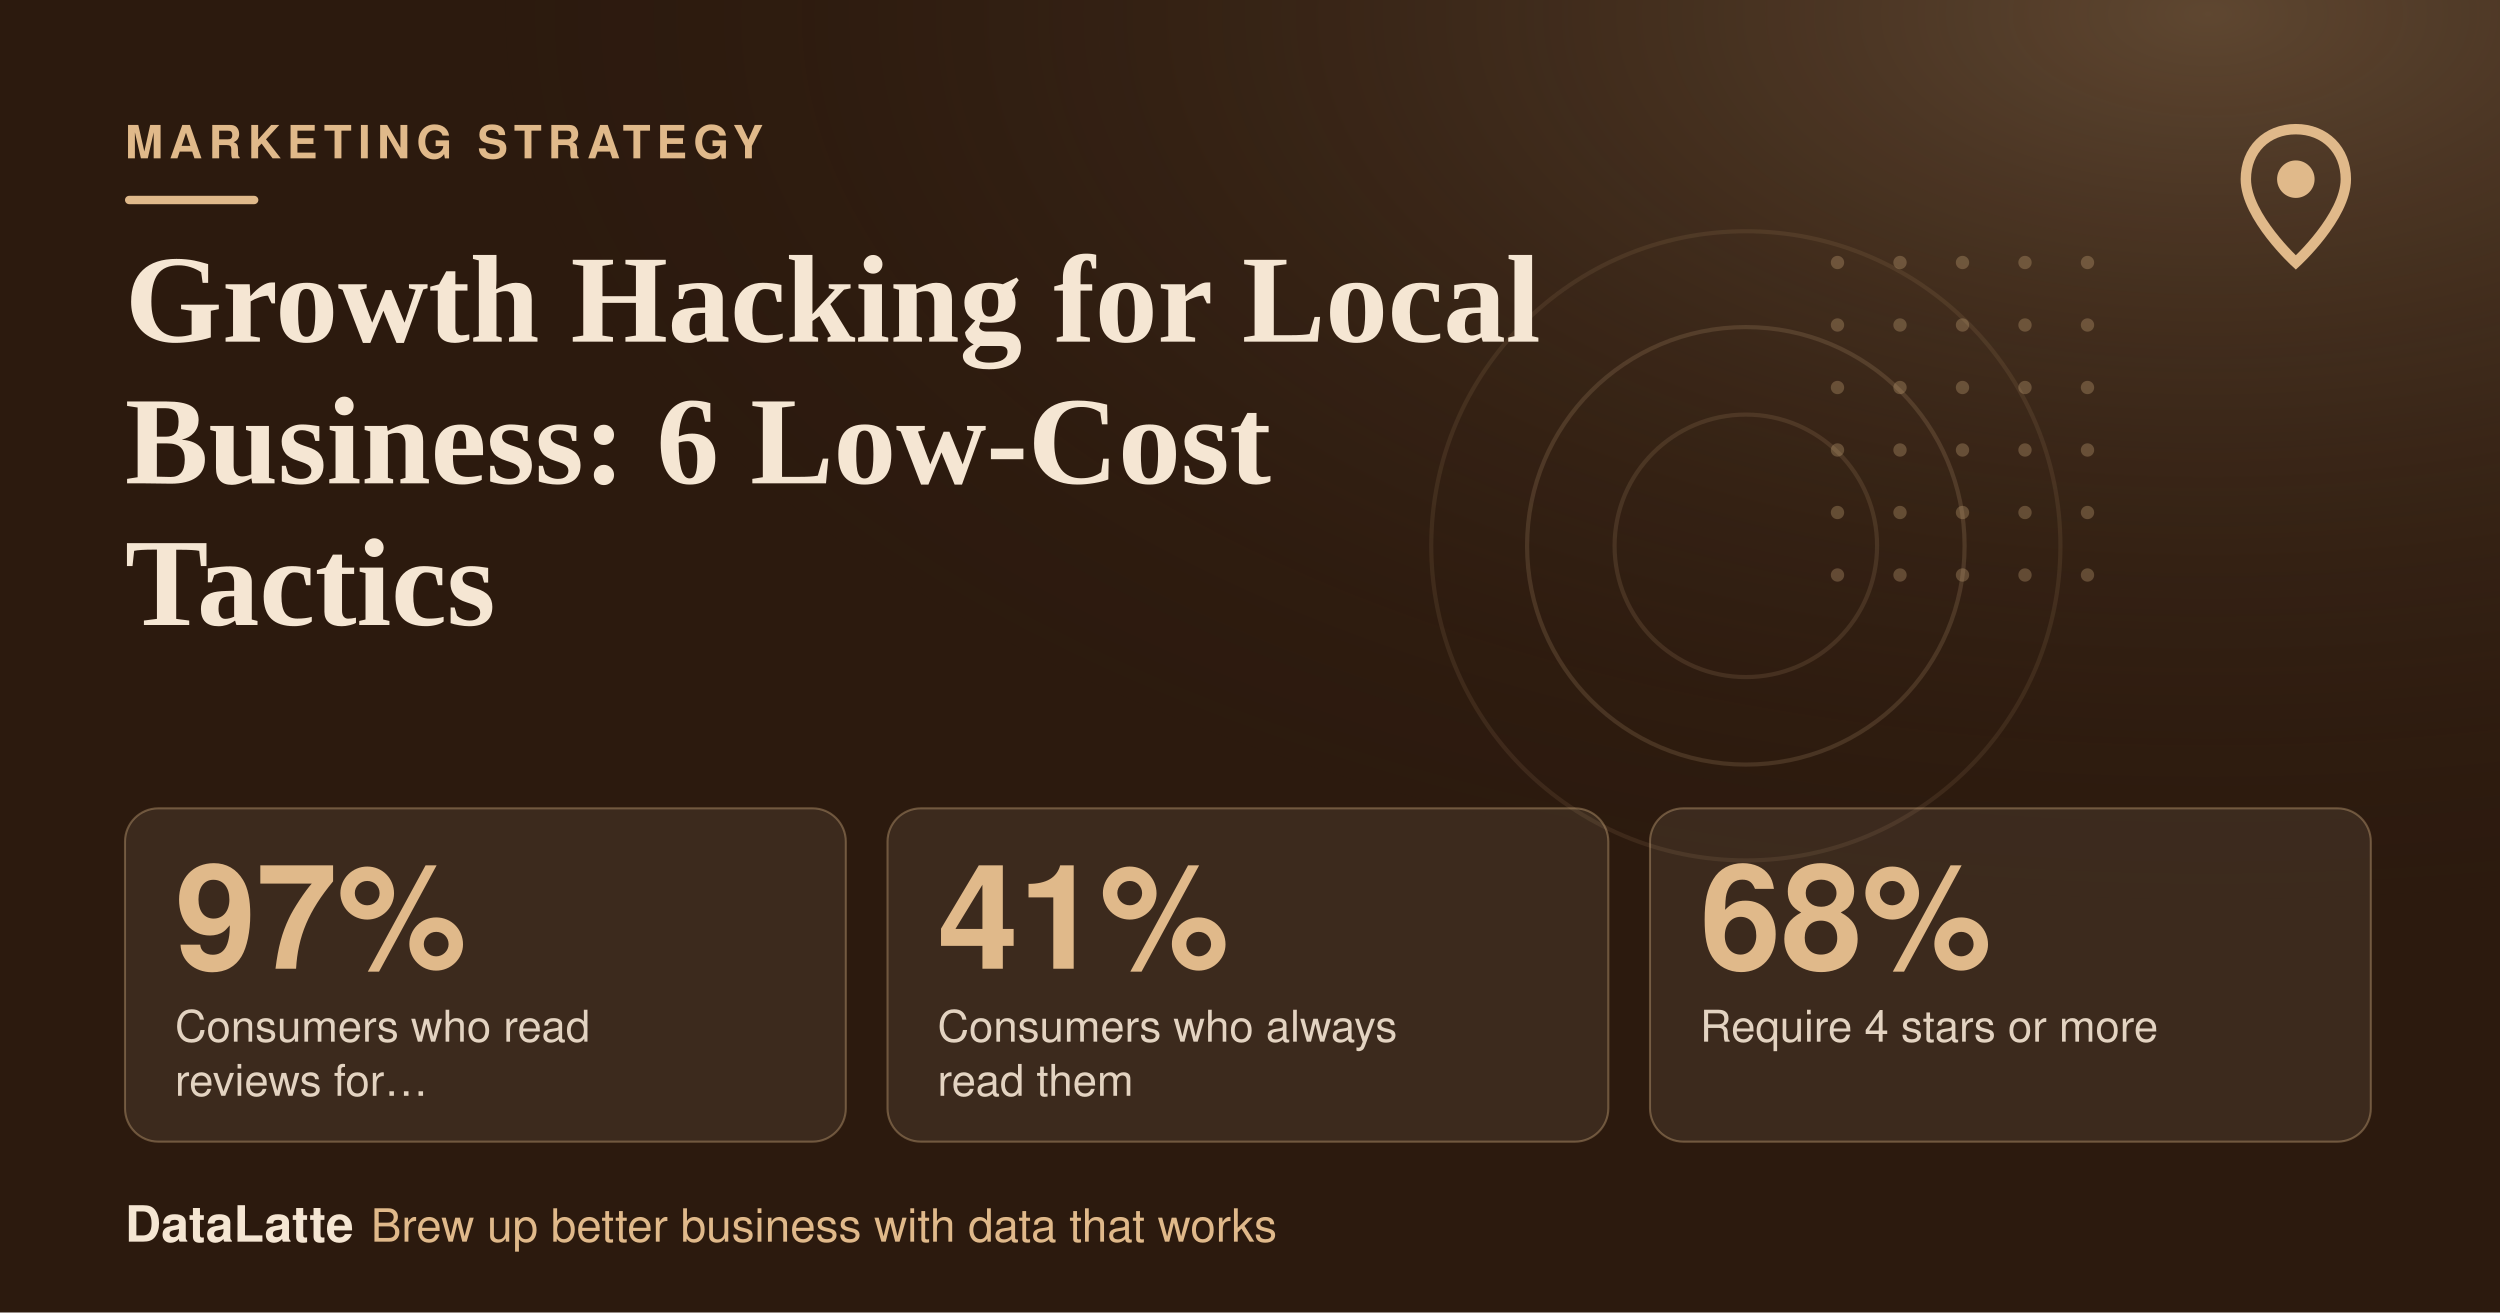
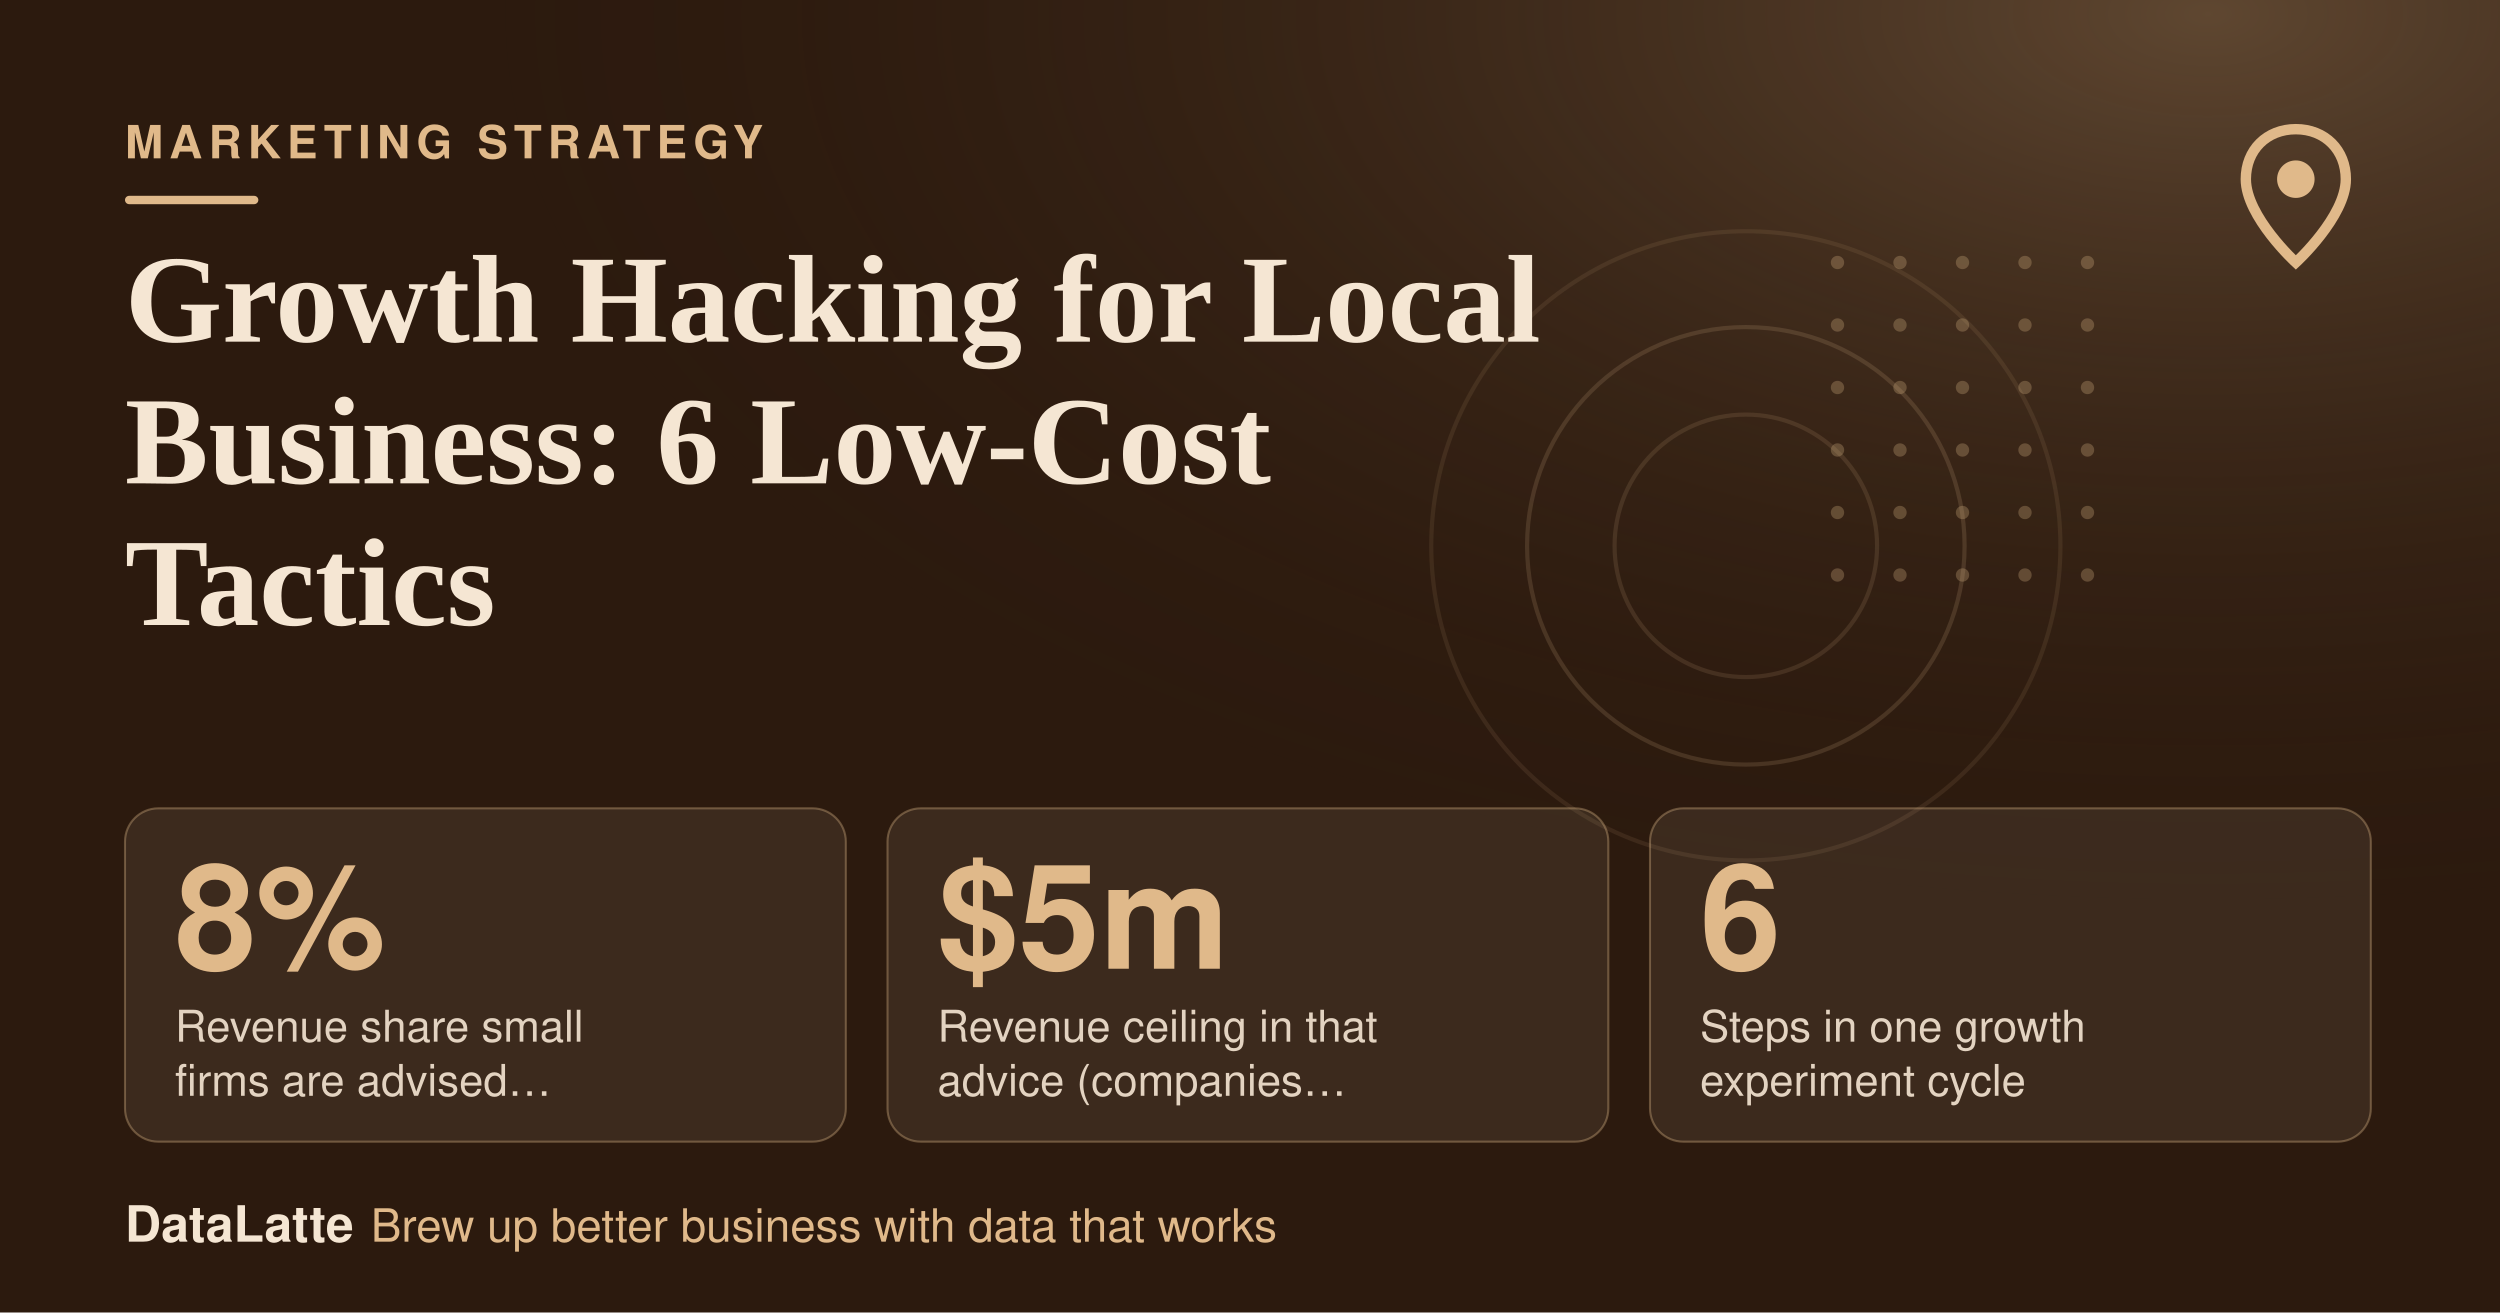
<svg xmlns="http://www.w3.org/2000/svg" width="1200" height="630" viewBox="0 0 1200 630" role="img" aria-label="Growth Hacking for Local Business: 6 Low-Cost Tactics">
  <defs>
    <radialGradient id="g" cx="88%" cy="1%" r="70%">
      <stop offset="0" stop-color="#e0b98a" stop-opacity="0.28" />
      <stop offset="1" stop-color="#2c1a0e" stop-opacity="0" />
    </radialGradient>
  </defs>
  <rect width="1200" height="630" fill="#2c1a0e" />
  <rect width="1200" height="630" fill="url(#g)" />
  <circle cx="882" cy="126" r="3.2" fill="#e0b98a" fill-opacity="0.28" />
  <circle cx="882" cy="156" r="3.2" fill="#e0b98a" fill-opacity="0.28" />
  <circle cx="882" cy="186" r="3.2" fill="#e0b98a" fill-opacity="0.28" />
  <circle cx="882" cy="216" r="3.2" fill="#e0b98a" fill-opacity="0.28" />
  <circle cx="882" cy="246" r="3.2" fill="#e0b98a" fill-opacity="0.28" />
  <circle cx="882" cy="276" r="3.2" fill="#e0b98a" fill-opacity="0.28" />
  <circle cx="912" cy="126" r="3.2" fill="#e0b98a" fill-opacity="0.28" />
  <circle cx="912" cy="156" r="3.2" fill="#e0b98a" fill-opacity="0.28" />
  <circle cx="912" cy="186" r="3.2" fill="#e0b98a" fill-opacity="0.28" />
  <circle cx="912" cy="216" r="3.2" fill="#e0b98a" fill-opacity="0.28" />
  <circle cx="912" cy="246" r="3.2" fill="#e0b98a" fill-opacity="0.28" />
  <circle cx="912" cy="276" r="3.2" fill="#e0b98a" fill-opacity="0.28" />
  <circle cx="942" cy="126" r="3.2" fill="#e0b98a" fill-opacity="0.28" />
  <circle cx="942" cy="156" r="3.2" fill="#e0b98a" fill-opacity="0.28" />
  <circle cx="942" cy="186" r="3.2" fill="#e0b98a" fill-opacity="0.28" />
  <circle cx="942" cy="216" r="3.2" fill="#e0b98a" fill-opacity="0.28" />
  <circle cx="942" cy="246" r="3.2" fill="#e0b98a" fill-opacity="0.28" />
  <circle cx="942" cy="276" r="3.2" fill="#e0b98a" fill-opacity="0.28" />
  <circle cx="972" cy="126" r="3.2" fill="#e0b98a" fill-opacity="0.28" />
  <circle cx="972" cy="156" r="3.2" fill="#e0b98a" fill-opacity="0.28" />
  <circle cx="972" cy="186" r="3.2" fill="#e0b98a" fill-opacity="0.28" />
  <circle cx="972" cy="216" r="3.2" fill="#e0b98a" fill-opacity="0.28" />
  <circle cx="972" cy="246" r="3.2" fill="#e0b98a" fill-opacity="0.28" />
  <circle cx="972" cy="276" r="3.2" fill="#e0b98a" fill-opacity="0.28" />
  <circle cx="1002" cy="126" r="3.2" fill="#e0b98a" fill-opacity="0.28" />
  <circle cx="1002" cy="156" r="3.2" fill="#e0b98a" fill-opacity="0.28" />
  <circle cx="1002" cy="186" r="3.2" fill="#e0b98a" fill-opacity="0.28" />
  <circle cx="1002" cy="216" r="3.2" fill="#e0b98a" fill-opacity="0.28" />
  <circle cx="1002" cy="246" r="3.2" fill="#e0b98a" fill-opacity="0.28" />
  <circle cx="1002" cy="276" r="3.2" fill="#e0b98a" fill-opacity="0.28" />
  <circle cx="838" cy="262" r="63" fill="none" stroke="#e0b98a" stroke-opacity="0.13" stroke-width="2" />
  <circle cx="838" cy="262" r="105" fill="none" stroke="#e0b98a" stroke-opacity="0.16" stroke-width="2" />
  <circle cx="838" cy="262" r="151" fill="none" stroke="#e0b98a" stroke-opacity="0.10" stroke-width="2" />
  <g transform="translate(1076 62) scale(1.0)">
    <path d="M26 0C12 0 2 10 2 24c0 18 24 40 24 40s24-22 24-40C50 10 40 0 26 0z" fill="none" stroke="#e0b98a" stroke-width="5" />
    <circle cx="26" cy="24" r="9" fill="#e0b98a" />
  </g>
  <text x="60" y="76" font-family="Helvetica, Arial, sans-serif" font-size="22" font-weight="700" fill="#e0b98a" letter-spacing="3">MARKETING STRATEGY</text>
  <rect x="60" y="94" width="64" height="4" rx="2" fill="#e0b98a" />
  <text x="60" y="164" font-family="Georgia, 'Times New Roman', serif" font-size="60" font-weight="700" fill="#f5e6d3">Growth Hacking for Local</text>
  <text x="60" y="232" font-family="Georgia, 'Times New Roman', serif" font-size="60" font-weight="700" fill="#f5e6d3">Business: 6 Low-Cost</text>
  <text x="60" y="300" font-family="Georgia, 'Times New Roman', serif" font-size="60" font-weight="700" fill="#f5e6d3">Tactics</text>
  <rect x="60" y="388" width="346" height="160" rx="16" fill="#f5e6d3" fill-opacity="0.08" stroke="#e0b98a" stroke-opacity="0.35" />
-   <text x="84" y="465" font-family="Helvetica, Arial, sans-serif" font-size="70" font-weight="800" fill="#e0b98a">97%</text>
-   <text x="84" y="500" font-family="Helvetica, Arial, sans-serif" font-size="21" fill="#f5e6d3" fill-opacity="0.9">Consumers who read</text>
-   <text x="84" y="526" font-family="Helvetica, Arial, sans-serif" font-size="21" fill="#f5e6d3" fill-opacity="0.9">reviews for…</text>
+   <text x="84" y="465" font-family="Helvetica, Arial, sans-serif" font-size="70" font-weight="800" fill="#e0b98a">8%</text>
+   <text x="84" y="500" font-family="Helvetica, Arial, sans-serif" font-size="21" fill="#f5e6d3" fill-opacity="0.9">Revenue share small</text>
+   <text x="84" y="526" font-family="Helvetica, Arial, sans-serif" font-size="21" fill="#f5e6d3" fill-opacity="0.9">firms are advised…</text>
  <rect x="426" y="388" width="346" height="160" rx="16" fill="#f5e6d3" fill-opacity="0.08" stroke="#e0b98a" stroke-opacity="0.35" />
-   <text x="450" y="465" font-family="Helvetica, Arial, sans-serif" font-size="70" font-weight="800" fill="#e0b98a">41%</text>
-   <text x="450" y="500" font-family="Helvetica, Arial, sans-serif" font-size="21" fill="#f5e6d3" fill-opacity="0.9">Consumers who always</text>
-   <text x="450" y="526" font-family="Helvetica, Arial, sans-serif" font-size="21" fill="#f5e6d3" fill-opacity="0.9">read them</text>
+   <text x="450" y="465" font-family="Helvetica, Arial, sans-serif" font-size="70" font-weight="800" fill="#e0b98a">$5m</text>
+   <text x="450" y="500" font-family="Helvetica, Arial, sans-serif" font-size="21" fill="#f5e6d3" fill-opacity="0.9">Revenue ceiling in that</text>
+   <text x="450" y="526" font-family="Helvetica, Arial, sans-serif" font-size="21" fill="#f5e6d3" fill-opacity="0.9">advice (companies…</text>
  <rect x="792" y="388" width="346" height="160" rx="16" fill="#f5e6d3" fill-opacity="0.08" stroke="#e0b98a" stroke-opacity="0.35" />
-   <text x="816" y="465" font-family="Helvetica, Arial, sans-serif" font-size="70" font-weight="800" fill="#e0b98a">68%</text>
-   <text x="816" y="500" font-family="Helvetica, Arial, sans-serif" font-size="21" fill="#f5e6d3" fill-opacity="0.9">Require 4 stars or more</text>
+   <text x="816" y="465" font-family="Helvetica, Arial, sans-serif" font-size="70" font-weight="800" fill="#e0b98a">6</text>
+   <text x="816" y="500" font-family="Helvetica, Arial, sans-serif" font-size="21" fill="#f5e6d3" fill-opacity="0.9">Steps in one growth</text>
+   <text x="816" y="526" font-family="Helvetica, Arial, sans-serif" font-size="21" fill="#f5e6d3" fill-opacity="0.9">experiment cycle</text>
  <text x="60" y="596" font-family="Helvetica, Arial, sans-serif" font-size="24" font-weight="700" fill="#f5e6d3">DataLatte</text>
  <text x="178" y="596" font-family="Helvetica, Arial, sans-serif" font-size="22" fill="#e0b98a">Brew up better business with data that works</text>
</svg>
